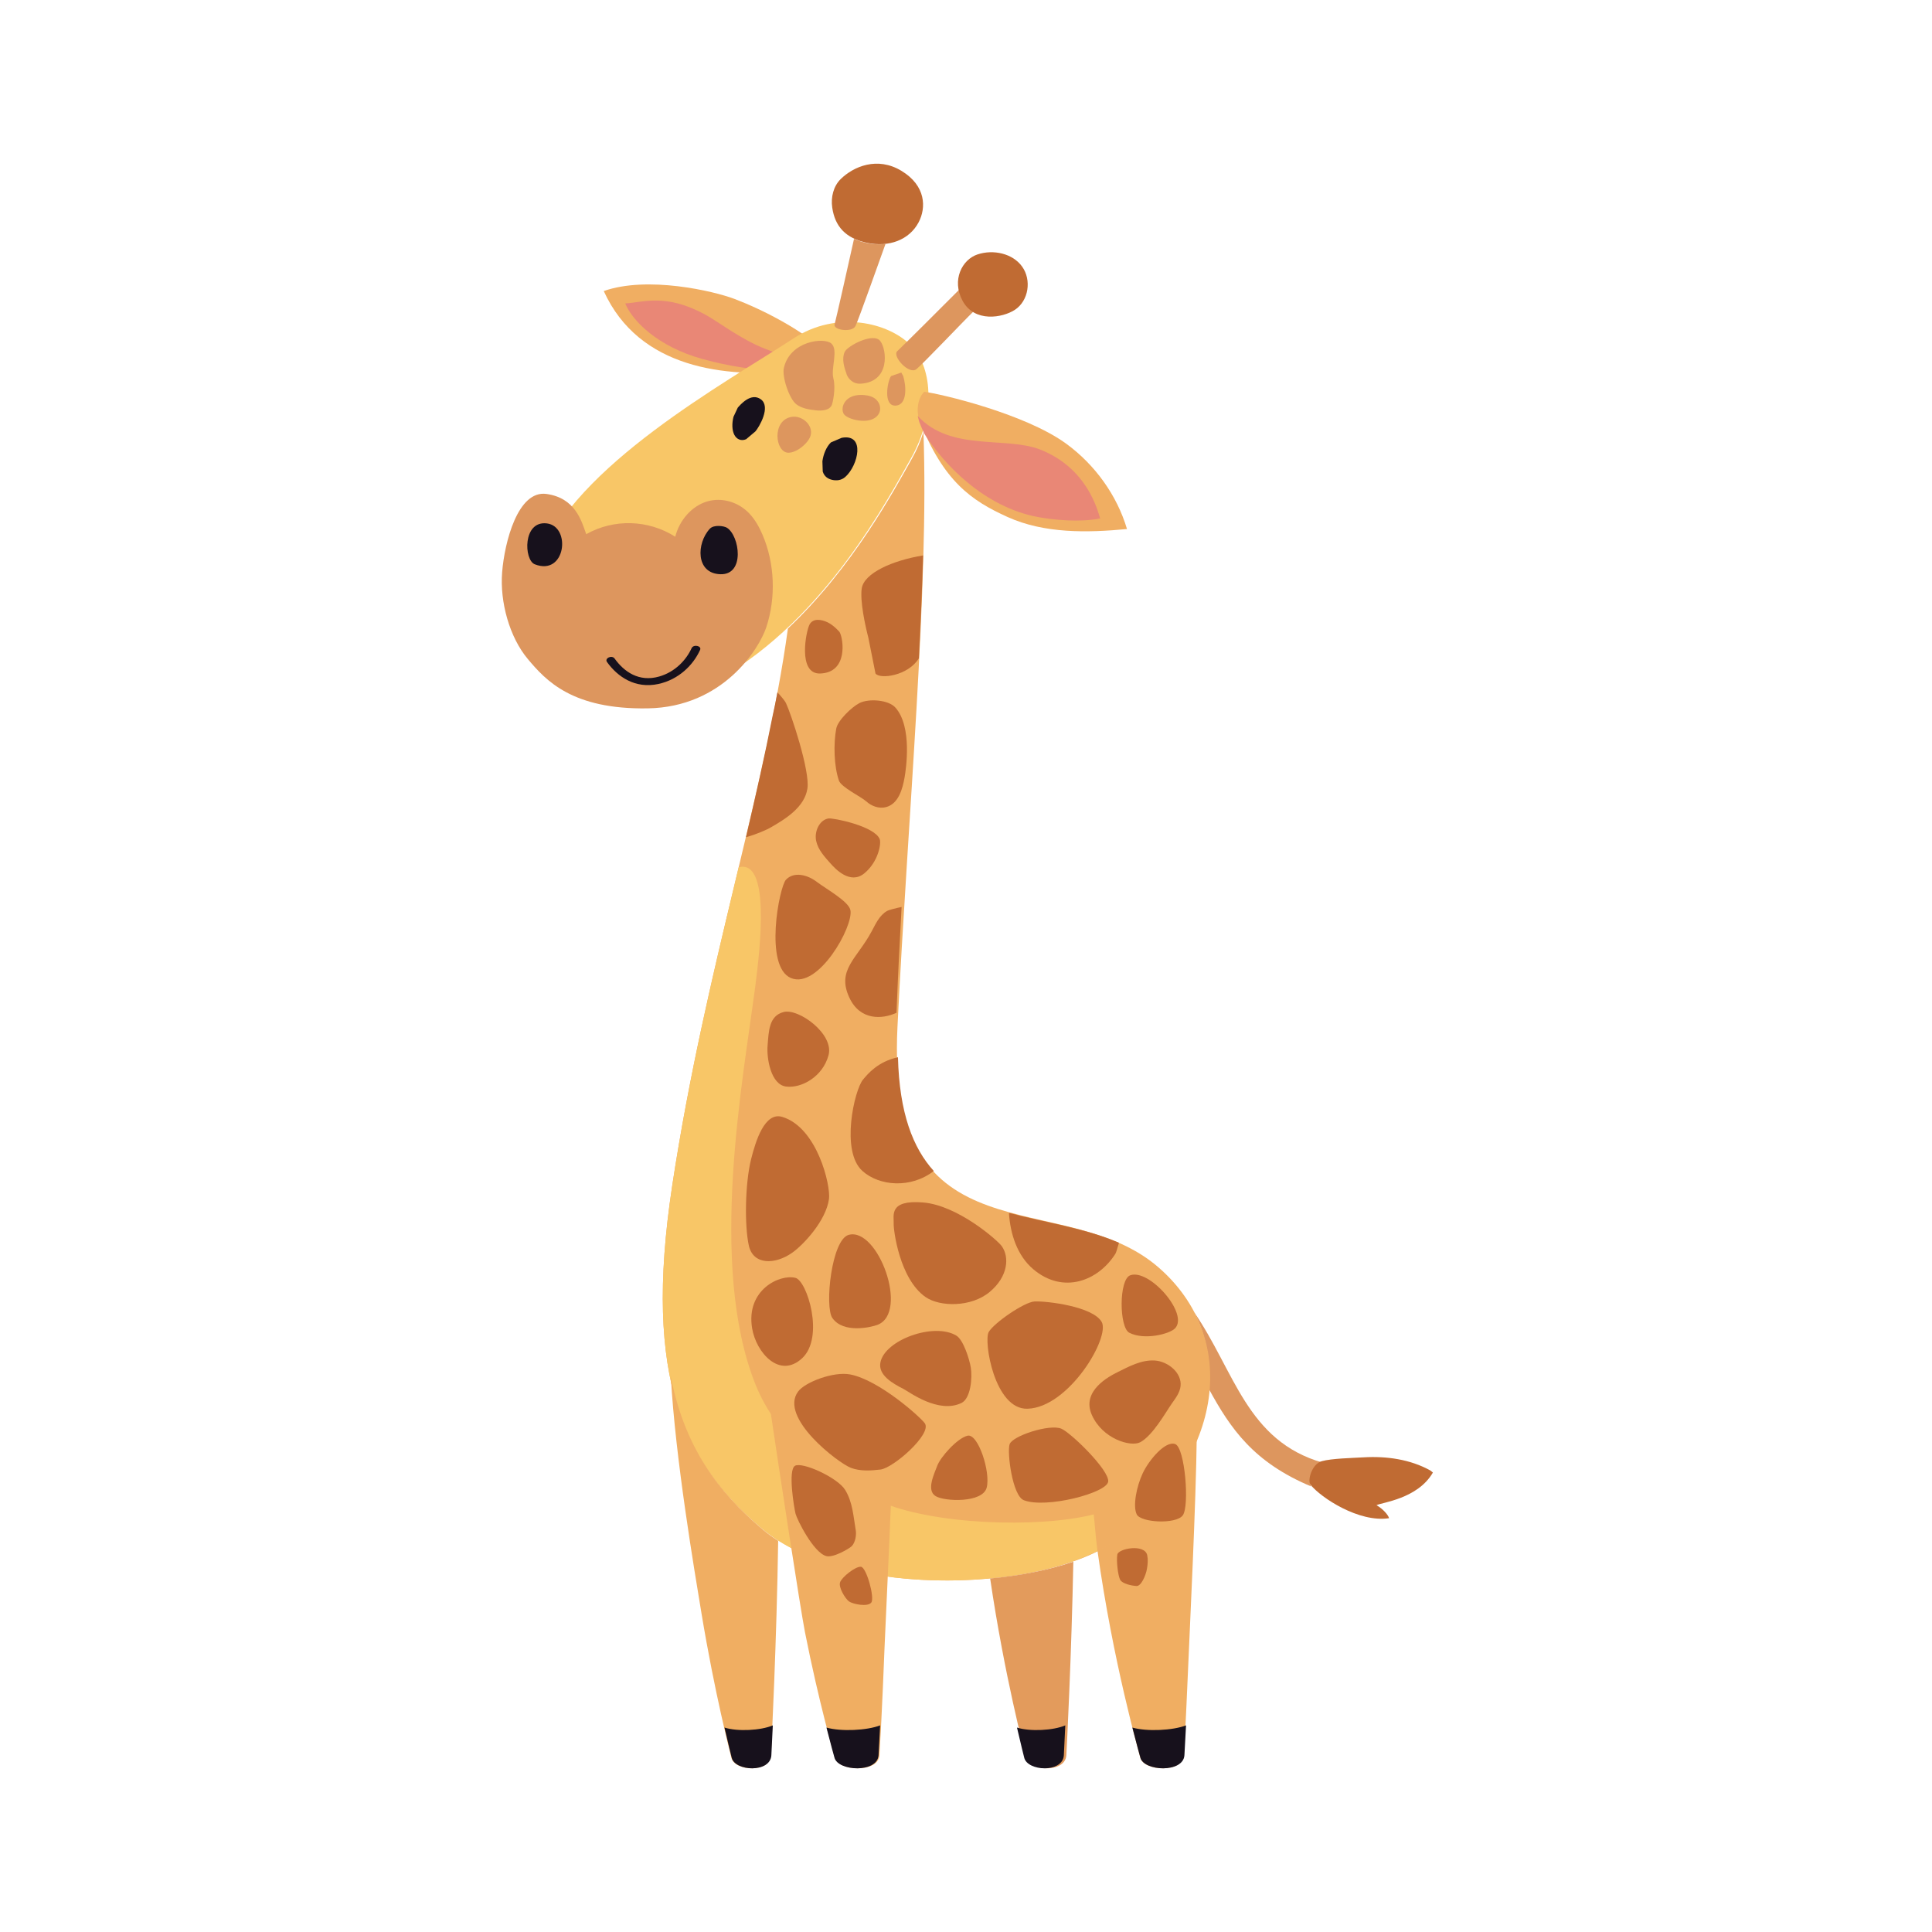
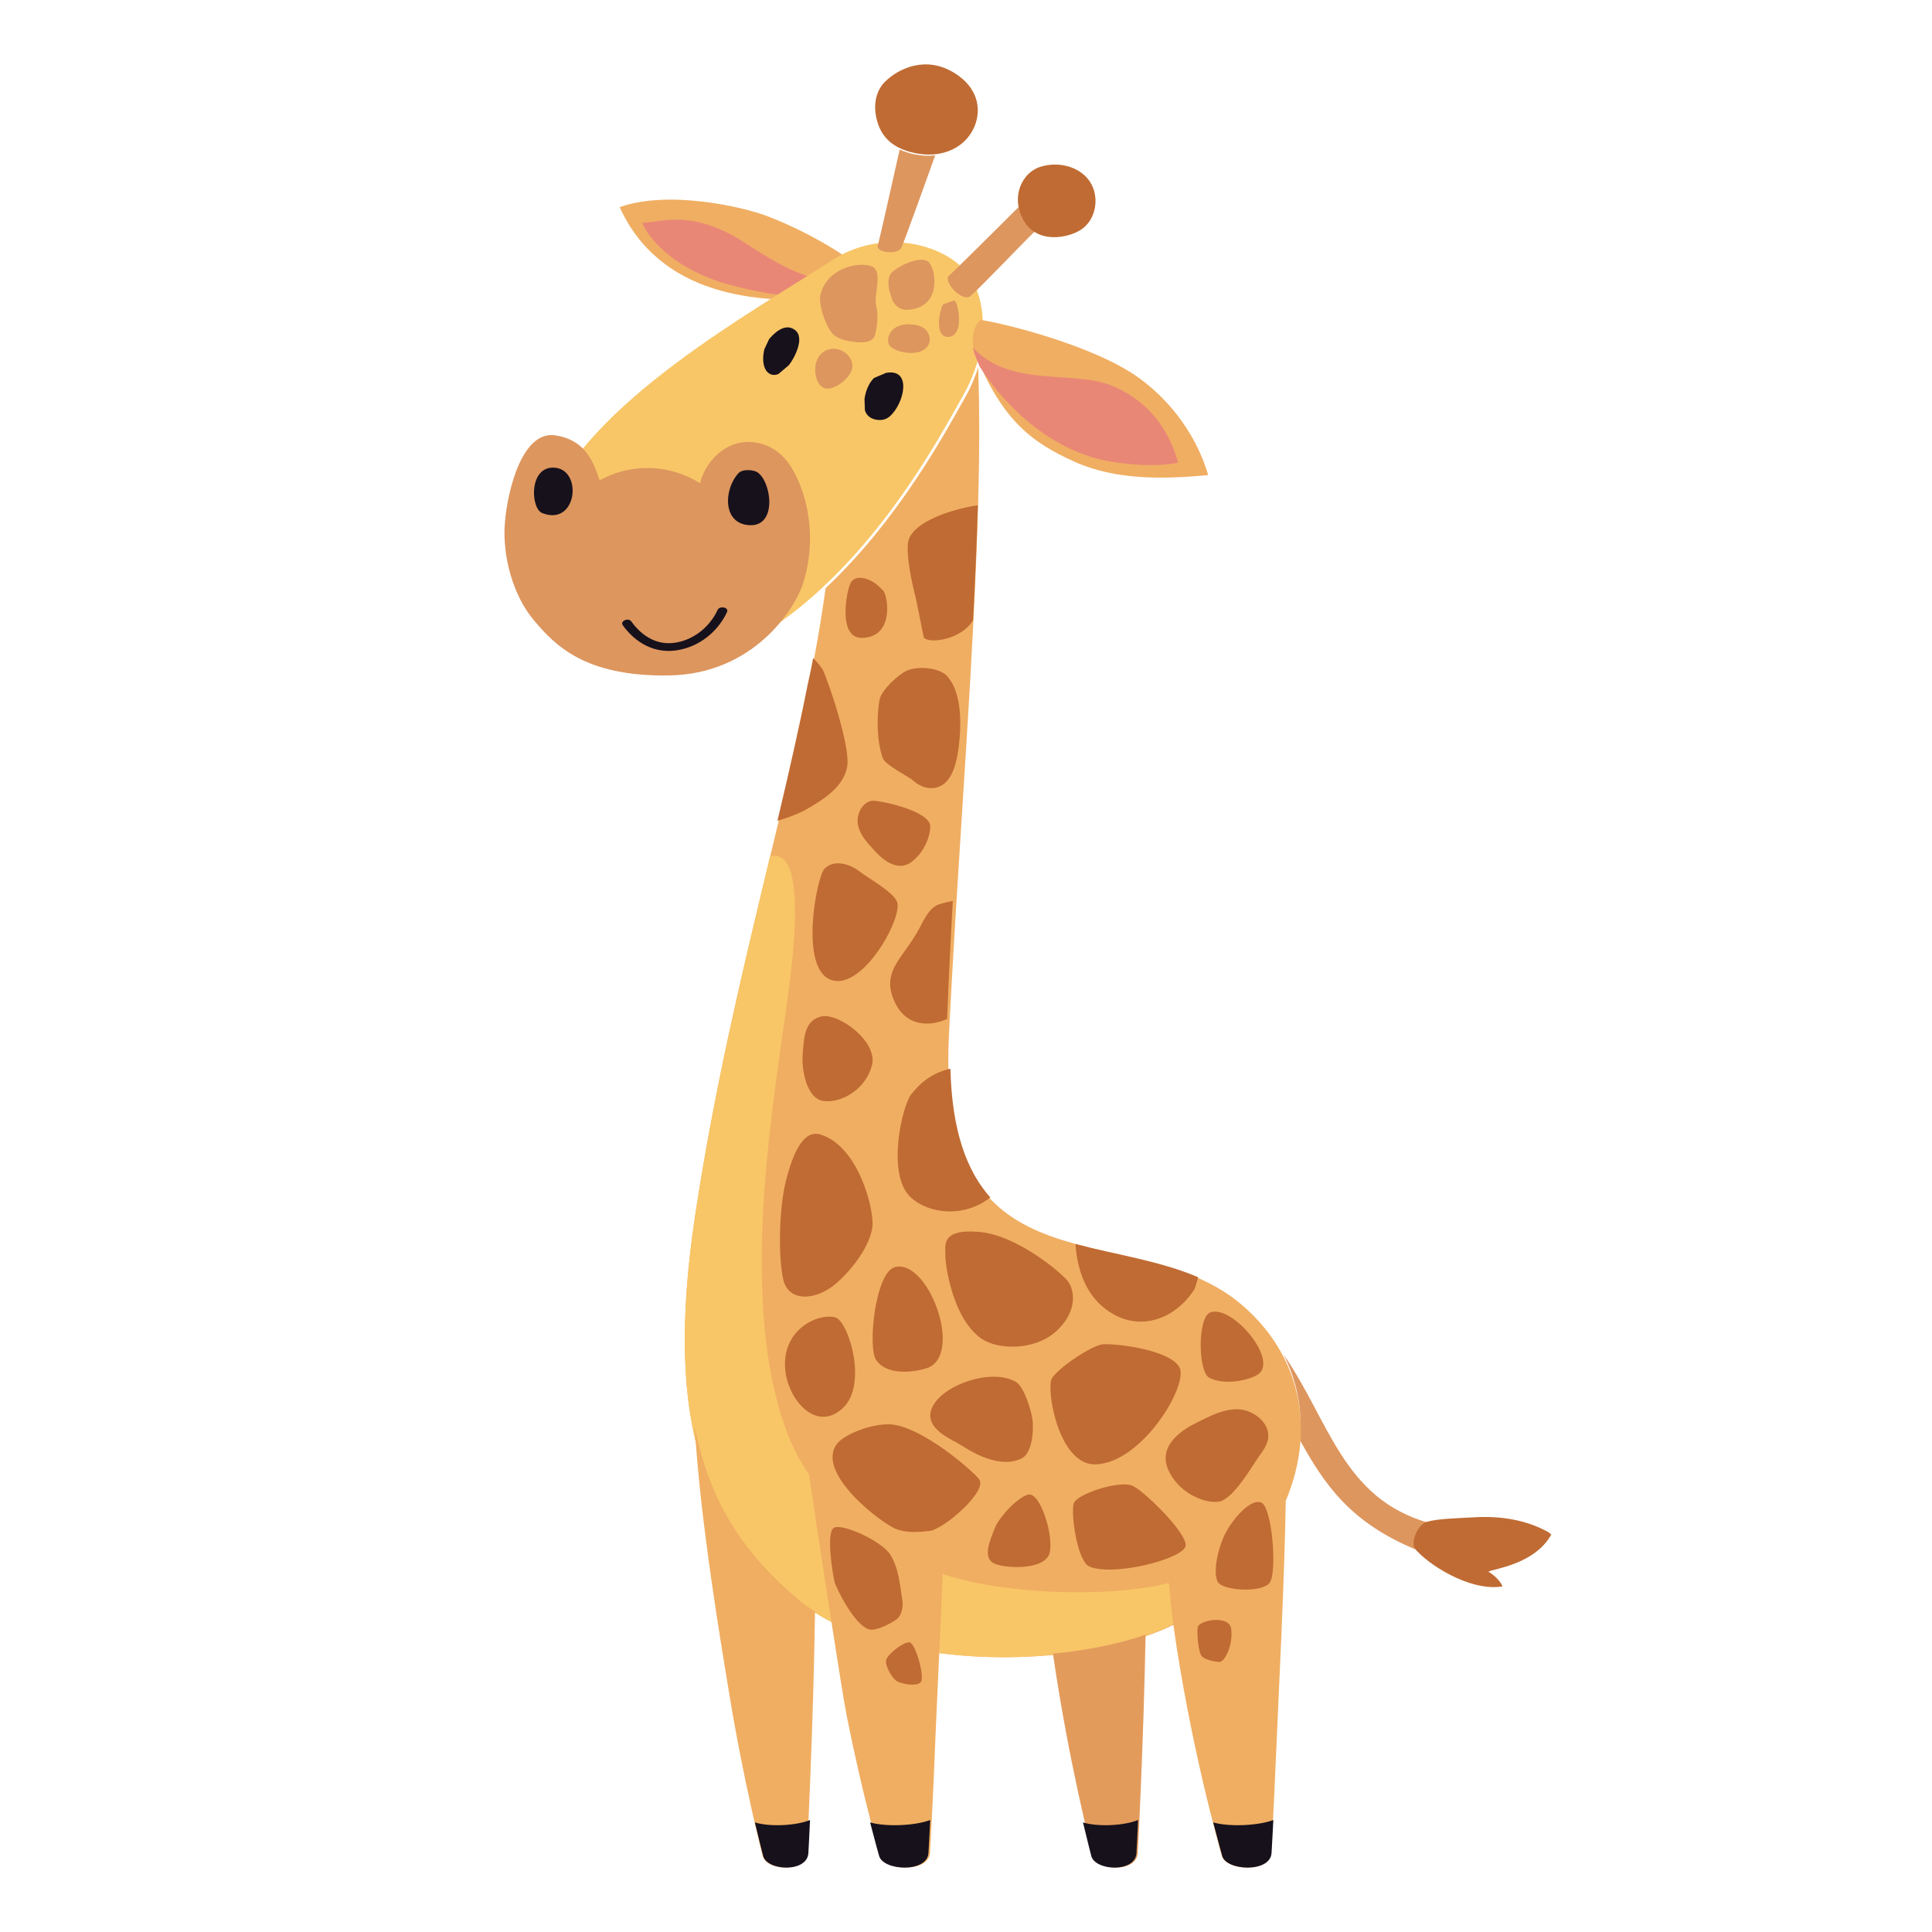
<svg xmlns="http://www.w3.org/2000/svg" width="720px" height="720px" viewBox="0 0 720 720" version="1.1">
  <g id="img_g" stroke="none" stroke-width="1" fill="none" fill-rule="evenodd">
-     <g id="giraffe" transform="translate(187, 61)">
-       <path d="M258,428 C262.552,436.846 264.338,446.628 263.516,456.648 C271.608,471.423 280.127,483.963 301.748,493 L301.654,492.889 C300.389,491.304 302.144,485.184 305.795,484.154 L306,484.106 C277.567,476.005 273.141,449.973 258,428" id="Fill-394" fill="#DD965E" />
-       <path d="M305.58,483.543 C309.272,482.507 316.878,482.363 321.158,482.108 C329.719,481.598 338.566,482.842 346.077,487.02 L347,487.77 C341.351,497.595 327.905,498.919 325.98,499.939 C328.462,501.375 330.308,503.544 330.674,504.788 C319.472,506.526 305.262,497.148 301.411,492.331 C300.138,490.737 301.904,484.58 305.58,483.543" id="Fill-395" fill="#C06B33" />
-       <path d="M106.634,173.232 C130.872,150.4 146.268,121.58 152.855,109.903 C154.681,106.67 156.094,103.327 157.141,100 C159.252,158.006 151.348,242.915 147.459,321.74 C143.078,410.657 209.362,380.411 244.854,411.418 C274.774,437.561 269.536,481.624 229.775,512.361 C204.585,531.85 129.443,535.748 97.253,508.844 C68.254,484.618 52.54,453.247 63.508,380.87 C75.825,299.716 98.269,234.105 106.634,173.232" id="Fill-396" fill="#F0AE62" />
-       <path d="M229.403,512.289 C227.29,513.97 224.786,515.508 222,516.935 C227.744,558.125 237.323,591.563 237.964,594.052 C239.248,599.11 253.772,599.823 254.195,593.148 C254.32,591.388 254.946,580.084 255.604,564.483 C256.402,545.568 258.718,499.415 259,474 C253.866,487.54 244.006,500.842 229.403,512.289" id="Fill-397" fill="#F0AE62" />
-       <path d="M235,582.814 C236.631,589.226 237.771,593.23 237.977,594.028 C239.276,599.116 253.971,599.834 254.398,593.118 C254.462,592.129 254.699,588.094 255,582 C250.012,583.914 240.416,584.361 235,582.814" id="Fill-398" fill="#17111C" />
-       <path d="M220.574,503.382 C199.704,508.637 160.087,507.213 140.469,498.379 C120.851,489.545 102.437,474.807 94.498,454.828 C76.829,410.391 89.903,341.621 94.451,306.682 C96.368,291.991 100.108,259.158 88.286,262.197 C79.602,298.45 70.094,337.473 63.502,380.993 C52.552,453.308 68.24,484.654 97.192,508.859 C126.587,533.444 191.812,532.289 222,517.012 C221.239,511.376 220.859,504.917 220.574,503.382" id="Fill-399" fill="#F8C667" />
-       <path d="M140.832,498.099 C124.616,490.714 109.249,479.215 100,464 C103.13,485.219 111.293,538.743 112.992,547.287 C118.182,573.509 123.64,592.203 124.128,594.045 C125.449,599.111 140.313,599.826 140.753,593.14 C140.895,590.98 141.823,574.351 142.641,553.037 C142.94,545.429 144.528,512.695 145,499.735 C143.553,499.211 142.122,498.687 140.832,498.099" id="Fill-400" fill="#F0AE62" />
-       <path d="M121,582.814 C122.632,589.226 123.766,593.23 123.984,594.028 C125.289,599.116 139.974,599.834 140.409,593.118 C140.472,592.129 140.705,588.094 141,582 C136.012,583.914 126.423,584.361 121,582.814" id="Fill-401" fill="#17111C" />
-       <path d="M147.101,316.431 C147.615,303.383 148.269,290.191 149,277 C146.899,277.446 144.3,278.067 143.538,278.513 C140.705,280.154 139.336,283.309 137.811,286.145 C132.38,296.293 124.676,300.451 129.547,310.823 C133.547,319.362 141.733,318.916 147.101,316.431" id="Fill-402" fill="#C06B33" />
-       <path d="M146.682,202.683 C144.081,199.782 136.762,199.237 133.257,201.032 C130.438,202.475 125.221,207.46 124.645,210.522 C123.586,216.132 123.773,224.499 125.642,229.901 C126.498,232.402 133.88,235.88 135.843,237.66 C137.805,239.455 140.655,240.481 143.24,239.776 C147.835,238.541 149.376,233.059 150.155,228.475 C150.56,226.022 153.13,209.88 146.682,202.683" id="Fill-403" fill="#C06B33" />
-       <path d="M125.879,174.528 C125.879,174.528 123.783,172.046 121.447,170.934 C119.095,169.806 116.087,169.339 114.743,171.643 C113.399,173.948 110.151,190.239 118.615,189.997 C129.191,189.675 127.319,176.945 125.879,174.528" id="Fill-404" fill="#C06B33" />
-       <path d="M234.184,414.275 C229.937,415.852 230.049,433.727 233.863,435.678 C239.414,438.535 248.763,436.178 250.854,434.086 C256.245,428.7 241.248,411.637 234.184,414.275" id="Fill-405" fill="#C06B33" />
-       <path d="M140.834,251.701 C138.857,246.844 123.462,243.737 121.734,244.018 C118.294,244.595 116.426,248.968 117.157,252.372 C117.889,255.761 120.364,258.369 122.621,260.914 C124.225,262.694 129.829,268.831 135.121,264.459 C140.414,260.086 141.472,253.231 140.834,251.701" id="Fill-406" fill="#C06B33" />
-       <path d="M189,391 C189.497,398.858 192.063,406.935 198.108,412.033 C209.284,421.45 222.32,416.336 228.701,406.202 C228.942,405.796 229.439,404.206 230,402.132 C217.044,396.582 202.389,394.602 189,391" id="Fill-407" fill="#C06B33" />
-       <path d="M99.733,247.642 C105.965,244.126 112.88,239.727 113.905,232.837 C114.9,226.247 107.783,204.946 105.887,200.973 C105.545,200.279 104.302,198.703 102.717,197 C102.188,199.948 101.567,202.96 100.883,206.003 C98.008,220.587 94.621,235.549 91,251 C94.761,250.007 98.894,248.115 99.733,247.642" id="Fill-408" fill="#C06B33" />
-       <path d="M161,375.401 C153.203,366.799 148.169,353.721 147.645,333 C140.134,334.647 136.419,339.187 134.624,341.33 C131.432,345.119 126.16,368.03 134.402,375.385 C140.674,381.013 152.409,382.036 161,375.401" id="Fill-409" fill="#C06B33" />
-       <path d="M105.908,266.843 C103.401,269.497 97.646,299.275 107.784,303.493 C117.939,307.727 131.136,284.236 129.922,278.169 C129.26,274.899 120.856,270.286 117.403,267.648 C113.965,265.01 108.888,263.683 105.908,266.843" id="Fill-410" fill="#C06B33" />
-       <path d="M139.27,189.995 C140.994,192.262 151.478,190.825 155.436,184.328 C156.106,171.095 156.665,158.244 157,146 C145.67,147.836 134.962,152.561 134.132,158.356 C133.478,163.049 135.409,172.052 136.605,176.634 L139.27,189.995" id="Fill-411" fill="#C06B33" />
-       <path d="M129.301,399.191 C122.851,400.924 120.281,425.998 123.191,430.171 C127.296,436.062 137.625,433.639 140.034,432.724 C151.882,428.149 140.195,396.253 129.301,399.191" id="Fill-412" fill="#C06B33" />
-       <path d="M105.067,316.14 C99.512,317.569 99.496,323.32 99.054,328.69 C98.675,333.281 100.206,343.21 105.967,343.925 C111.743,344.639 119.603,340.239 121.765,332.28 C123.927,324.321 110.623,314.726 105.067,316.14" id="Fill-413" fill="#C06B33" />
-       <path d="M171.284,461.862 C174.765,460.193 175.424,452.44 174.781,448.587 C174.263,445.483 172.005,438.308 169.418,436.748 C161.092,431.71 142.714,438.339 141.099,446.762 C140.205,451.411 145.568,454.531 149.629,456.574 C151.809,457.681 162.66,465.98 171.284,461.862" id="Fill-414" fill="#C06B33" />
-       <path d="M223.549,431.614 C220.251,425.911 203.352,423.834 198.602,424.01 C194.815,424.154 183.407,432.014 181.466,435.401 C179.51,438.771 183.596,464.364 195.92,463.996 C211.336,463.533 226.863,437.334 223.549,431.614" id="Fill-415" fill="#C06B33" />
-       <path d="M237.884,476.5 C242.571,474.052 247.434,465.3 249.706,462.052 C251.105,460.052 252.694,458.036 252.964,455.54 C253.488,450.549 248.197,446.293 243.271,446.021 C238.344,445.749 233.831,448.197 229.493,450.357 C226.442,451.877 215.891,457.3 219.895,466.292 C223.884,475.284 234.388,478.308 237.884,476.5" id="Fill-416" fill="#C06B33" />
-       <path d="M157.68,469.469 C156.265,467.335 140.701,453.301 129.827,451.213 C123.659,450.02 113.007,454.07 110.416,457.602 C103.23,467.366 125.503,484.304 130.129,486.031 C133.595,487.333 137.426,487.082 141.115,486.658 C145.9,486.109 160.319,473.457 157.68,469.469" id="Fill-417" fill="#C06B33" />
-       <path d="M208.518,471.425 C204.102,469.583 190.243,474.139 189.248,477.234 C188.252,480.33 190.308,496.425 194.531,498.076 C202.753,501.298 225.556,495.393 225.99,491.123 C226.439,486.853 212.035,472.885 208.518,471.425" id="Fill-418" fill="#C06B33" />
-       <path d="M250.983,477.172 C247.343,475.786 241.198,483.065 238.865,488.027 C236.532,492.974 235.101,500.347 236.641,503.388 C238.165,506.429 251.247,507.153 253.783,503.735 C256.334,500.3 254.623,478.543 250.983,477.172" id="Fill-419" fill="#C06B33" />
-       <path d="M240.542,518.601 C239.63,514.217 229.774,516.073 229.39,518.345 C228.99,520.633 229.63,526.249 230.462,527.753 C231.294,529.257 234.83,529.961 236.542,530.057 C238.254,530.153 240.03,526.185 240.462,523.513 C240.718,521.881 240.878,520.217 240.542,518.601" id="Fill-420" fill="#C06B33" />
-       <path d="M131.907,509.256 C131.039,504.21 130.802,498.896 127.975,494.26 C125.164,489.64 111.914,483.648 109.246,485.272 C106.577,486.912 108.946,500.993 109.482,503.138 C110.035,505.267 116.115,517.63 120.948,518.907 C123.616,519.616 129.586,516.068 130.423,515.201 C131.797,513.782 132.207,511.007 131.907,509.256" id="Fill-421" fill="#C06B33" />
-       <path d="M133.839,522.885 C131.791,522.709 126.687,526.773 126.063,528.709 C125.455,530.629 127.999,534.773 129.391,535.797 C130.783,536.805 136.383,537.973 137.711,536.213 C139.039,534.469 135.903,523.061 133.839,522.885" id="Fill-422" fill="#C06B33" />
-       <path d="M173.531,474.051 C169.562,475.092 163.482,482.074 162.31,485.18 C161.138,488.303 158.121,494.403 161.685,496.565 C165.014,498.599 179.158,499.191 180.705,493.411 C182.237,487.63 177.501,473.026 173.531,474.051" id="Fill-423" fill="#C06B33" />
-       <path d="M92.911,371.005 C90.622,380.18 90.448,395.992 92.075,403.231 C93.717,410.469 101.833,410.374 108.26,405.834 C112.428,402.881 120.797,393.976 121.934,385.864 C122.645,380.927 117.639,359.242 104.549,355.241 C97.949,353.225 94.585,364.322 92.911,371.005" id="Fill-424" fill="#C06B33" />
-       <path d="M93.29,434.007 C94.782,443.054 103.514,452.995 111.936,445.171 C120.358,437.346 113.754,416.304 109.45,415.223 C103.592,413.733 90.928,419.691 93.29,434.007" id="Fill-425" fill="#C06B33" />
-       <path d="M157.942,422.382 C163.285,426.064 174.938,426.24 181.834,420.461 C188.747,414.697 189.223,407.46 186.321,403.393 C184.768,401.232 169.959,388.183 157.006,387.126 C144.069,386.053 146.193,392.09 146.051,395.035 C145.94,397.245 148.175,415.609 157.942,422.382" id="Fill-426" fill="#C06B33" />
-       <path d="M108.897,77.359 C83.409,79.773 51.196,76.512 38,47.46 C54.352,41.721 78.841,47.428 86.708,50.392 C97.398,54.452 111.768,61.9 120,69.629 C119.889,71.903 118.16,76.575 108.897,77.359" id="Fill-427" fill="#F0AE62" />
-       <path d="M75.937,56.297 C80.492,58.781 89.143,65.489 98.175,69.004 C105.429,71.826 112.952,74.277 118,74.454 L116.254,75.679 C110.095,77.163 95.81,78.614 74.698,72.761 C57.968,68.117 48.619,58.49 46,52.073 C52.635,51.75 60.968,48.138 75.937,56.297" id="Fill-428" fill="#E98776" />
-       <path d="M13.895,147.99 C27.075,112.45 83.311,81.758 108.688,65.137 C124.799,54.569 144.188,59.084 152.616,67.878 C161.043,76.672 161.218,94.323 152.6,109.614 C143.982,124.904 120.363,169.666 81.442,191.753 C29.689,221.13 1.523,181.327 13.895,147.99" id="Fill-429" fill="#F8C667" />
-       <path d="M147.374,69.875 C149.204,68.187 165.259,52.208 170.413,47 L171.617,50.215 C172.757,52.401 174.282,53.896 176,54.861 C171.601,59.137 156.927,74.65 154.518,76.579 C151.757,78.781 145.399,71.724 147.374,69.875" id="Fill-430" fill="#DD965E" />
-       <path d="M177.283,33.819 C183.173,31.86 190.403,33.427 193.937,38.379 C197.487,43.346 196.374,51.056 191.226,54.456 C186.723,57.402 176.169,59.392 171.683,51.024 C167.6,43.378 171.522,35.731 177.283,33.819" id="Fill-431" fill="#C06B33" />
-       <path d="M136.168,29.585 C138.526,30.071 140.819,30.15 143,29.915 C141.352,34.418 132.937,58.241 131.806,60.516 C130.579,62.996 123.423,62.085 124.037,59.857 C124.586,57.895 129.513,35.988 131.273,28 C132.711,28.659 134.31,29.208 136.168,29.585" id="Fill-432" fill="#DD965E" />
-       <path d="M126.324,5.713 C131.053,1.086 139.935,-2.807 148.994,2.698 C158.068,8.218 158.228,16.404 155.336,21.86 C151.869,28.418 144.281,31.226 136.149,29.503 C128.033,27.78 124.151,23.328 123.144,16.308 C122.601,12.51 123.576,8.41 126.324,5.713" id="Fill-433" fill="#C06B33" />
-       <path d="M0.132,152.238 C1.021,141.086 5.973,121.59 16.656,123.081 C27.339,124.588 29.673,132.964 31.467,138.072 C41.784,132.266 54.61,132.631 64.643,139.024 C66.23,132.773 70.849,127.634 76.373,125.92 C81.913,124.223 88.199,126 92.358,130.473 C94.406,132.662 95.93,135.407 97.168,138.278 C101.739,148.938 102.247,161.74 98.549,172.829 C95.914,180.729 82.469,202.542 54.388,202.986 C26.308,203.446 16.45,192.659 9.688,184.584 C2.894,176.478 -0.757,163.39 0.132,152.238" id="Fill-434" fill="#DD965E" />
-       <path d="M77.538,136.041 C79.026,134.455 82.77,134.973 83.922,135.685 C88.626,138.665 90.754,153.287 81.474,152.996 C72.178,152.72 72.53,141.401 77.538,136.041" id="Fill-435" fill="#17111C" />
-       <path d="M16.83,134.062 C25.918,135.215 23.838,153.802 12.302,149.298 C8.206,147.699 7.742,132.925 16.83,134.062" id="Fill-436" fill="#17111C" />
-       <path d="M73.894,181.228 C71.349,186.828 65.986,192.236 58.35,193.9 C49.737,195.756 43.19,191.26 39.22,185.724 C38.195,184.284 41.029,182.988 42.053,184.428 C45.559,189.324 51.114,193.292 58.67,191.116 C64.545,189.436 68.723,185.004 70.741,180.556 C71.445,179.004 74.615,179.676 73.894,181.228" id="Fill-437" fill="#17111C" />
-       <path d="M126.684,102.155 C135.596,100.504 132.844,112.466 128.012,116.741 C126.476,118.099 124.652,118.161 123.148,117.837 C121.612,117.497 120.172,116.602 119.612,114.719 L119.484,110.907 C119.836,108.329 120.94,105.52 122.668,103.869 L126.684,102.155" id="Fill-438" fill="#17111C" />
-       <path d="M87.946,90.918 C88.826,89.933 92.874,85.057 96.602,87.856 C100.33,90.672 95.93,98.117 94.538,99.748 L91.082,102.671 C89.29,103.471 87.562,102.763 86.682,101.086 C85.786,99.394 85.722,96.84 86.346,94.333 L87.946,90.918" id="Fill-439" fill="#17111C" />
-       <path d="M128.546,78.581 C127.586,75.836 126.61,72.791 127.794,70.14 C128.802,67.884 138.562,62.74 141.074,66.117 C143.586,69.493 144.706,81.327 133.778,81.989 C130.594,82.179 128.978,79.765 128.546,78.581" id="Fill-440" fill="#DD965E" />
-       <path d="M123.572,79.994 C124.567,83.858 123.288,89.176 123.051,89.798 C122.182,92.034 119.151,92.178 116.782,91.89 C114.335,91.587 111.761,91.188 109.771,89.671 C107.15,87.659 104.324,79.403 105.145,76.018 C107.513,66.038 120.098,64.617 122.814,67.012 C125.53,69.407 122.593,76.13 123.572,79.994" id="Fill-441" fill="#DD965E" />
-       <path d="M129.089,87.553 C130.753,86.321 132.961,86.049 135.025,86.225 C136.801,86.369 138.657,86.881 139.825,88.225 C141.681,90.369 141.553,93.777 138.033,95.265 C134.529,96.737 128.209,95.057 127.297,93.009 C126.465,91.121 127.409,88.769 129.089,87.553" id="Fill-442" fill="#DD965E" />
-       <path d="M145.064,79.151 L148.888,77.839 L149.592,79.135 C150.712,82.639 151.288,90.031 146.68,90.159 C142.072,90.303 143.672,81.167 145.064,79.151" id="Fill-443" fill="#DD965E" />
-       <path d="M106.767,107.716 C101.855,107.62 100.527,95.604 108.015,94.356 C111.919,93.716 116.127,97.428 115.103,101.268 C114.399,103.94 110.063,107.764 106.767,107.716" id="Fill-444" fill="#DD965E" />
-       <path d="M157.436,85 C163.598,85.77 195.028,93.159 210.362,104.368 C221.071,112.197 229.23,123.5 233,136.155 C218.093,137.585 202.172,137.837 188.533,131.69 C174.893,125.528 164.675,118.343 155.725,95.879 C154.441,92.703 154.774,87.625 157.436,85" id="Fill-445" fill="#F0AE62" />
-       <path d="M155,94 C167.264,107.39 187.863,101.502 200.683,106.551 C218.292,113.515 222.046,129.28 223,132.192 C215.476,133.759 205.551,132.746 199.808,131.686 C179.671,127.966 164.544,111.822 157.354,100.473 C156.75,99.128 156.161,97.704 155.573,96.216 L155,94" id="Fill-446" fill="#E98776" />
-       <path d="M182,527.256 C187.348,563.586 194.826,591.776 195.37,594.056 C196.555,599.108 210.006,599.821 210.39,593.154 C210.582,589.986 212.327,555.572 213,521 C204.033,524.057 193.353,526.195 182,527.256" id="Fill-447" fill="#E39B5C" />
-       <path d="M192,582.814 C193.48,589.226 194.504,593.23 194.693,594.028 C195.858,599.116 209.087,599.834 209.465,593.118 C209.528,592.129 209.732,588.094 210,582 C205.512,583.914 196.882,584.361 192,582.814" id="Fill-448" fill="#17111C" />
-       <path d="M97.313,509.053 C80.392,494.814 68.059,478.093 63,452 C64.665,482.439 71.845,524.605 74.39,540.046 C79.339,570.026 85.09,592.057 85.561,594.064 C86.723,599.106 99.921,599.817 100.298,593.164 C100.502,589.75 102.466,550.192 103,513.21 C100.989,511.914 99.072,510.539 97.313,509.053" id="Fill-449" fill="#F0AE62" />
-       <path d="M83,582.814 C84.466,589.226 85.49,593.23 85.68,594.028 C86.846,599.116 100.086,599.834 100.464,593.118 C100.527,592.129 100.732,588.094 101,582 C96.508,583.914 87.87,584.361 83,582.814" id="Fill-450" fill="#17111C" />
+     <g id="giraffe" transform="translate(188, 24)">
+       <path d="M290.267,480.667 C295.4,490.575 297.414,501.53 296.487,512.752 C305.614,529.301 315.221,543.346 339.605,553.467 L339.498,553.342 C338.072,551.567 340.051,544.713 344.168,543.559 L344.4,543.505 C312.334,534.432 307.343,505.277 290.267,480.667" id="Fill-394" fill="#DD965E" />
+       <path d="M343.911,543.087 C348.031,541.909 356.519,541.746 361.295,541.456 C370.849,540.876 380.722,542.29 389.103,547.038 L390.133,547.889 C383.829,559.053 368.825,560.557 366.676,561.717 C369.446,563.348 371.506,565.812 371.914,567.226 C359.413,569.201 343.556,558.545 339.259,553.072 C337.838,551.26 339.809,544.265 343.911,543.087" id="Fill-395" fill="#C06B33" />
+       <path d="M119.686,195.177 C146.965,169.536 164.294,137.169 171.708,124.055 C173.762,120.425 175.352,116.67 176.531,112.933 C178.907,178.077 170.011,273.434 165.634,361.959 C160.703,461.818 235.306,427.85 275.251,462.672 C308.926,492.032 303.031,541.517 258.28,576.037 C229.929,597.924 145.358,602.301 109.128,572.087 C76.49,544.88 58.804,509.648 71.148,428.366 C85.011,337.225 110.272,263.541 119.686,195.177" id="Fill-396" fill="#F0AE62" />
+       <path d="M257.604,575.875 C255.205,577.76 252.362,579.484 249.2,581.085 C255.72,627.28 266.593,664.781 267.322,667.572 C268.779,673.244 285.266,674.045 285.746,666.559 C285.888,664.585 286.598,651.907 287.345,634.41 C288.251,613.197 290.88,561.437 291.2,532.933 C285.373,548.118 274.18,563.037 257.604,575.875" id="Fill-397" fill="#F0AE62" />
+       <path d="M264.133,655.168 C265.96,662.276 267.237,666.713 267.468,667.597 C268.922,673.237 285.381,674.033 285.859,666.59 C285.93,665.493 286.196,661.02 286.533,654.267 C280.947,656.388 270.199,656.883 264.133,655.168" id="Fill-398" fill="#17111C" />
+       <path d="M247.598,565.958 C224.151,571.86 179.644,570.26 157.604,560.341 C135.563,550.423 114.876,533.874 105.957,511.442 C86.107,461.547 100.794,384.333 105.904,345.103 C108.058,328.608 112.259,291.742 98.978,295.155 C89.222,335.86 78.54,379.676 71.134,428.539 C58.833,509.736 76.457,544.93 108.984,572.108 C142.008,599.713 215.285,598.415 249.2,581.263 C248.345,574.935 247.918,567.682 247.598,565.958" id="Fill-399" fill="#F8C667" />
+       <path d="M158.665,559.972 C140.503,551.69 123.292,538.796 112.933,521.733 C116.439,545.528 125.582,605.549 127.484,615.131 C133.298,644.536 139.411,665.499 139.957,667.565 C141.436,673.246 158.084,674.048 158.577,666.55 C158.736,664.127 159.775,645.48 160.691,621.578 C161.026,613.047 162.805,576.34 163.333,561.807 C161.713,561.219 160.11,560.631 158.665,559.972" id="Fill-400" fill="#F0AE62" />
+       <path d="M136.267,655.168 C138.094,662.276 139.365,666.713 139.608,667.597 C141.07,673.237 157.518,674.033 158.005,666.59 C158.075,665.493 158.336,661.02 158.667,654.267 C153.08,656.388 142.341,656.883 136.267,655.168" id="Fill-401" fill="#17111C" />
+       <path d="M164.957,355.716 C165.528,341.162 166.254,326.448 167.067,311.733 C164.732,312.231 161.845,312.924 160.997,313.422 C157.85,315.252 156.329,318.771 154.634,321.934 C148.6,333.254 140.041,337.892 145.453,349.461 C149.896,358.986 158.992,358.488 164.957,355.716" id="Fill-402" fill="#C06B33" />
+       <path d="M164.941,227.938 C161.974,224.689 153.624,224.078 149.627,226.089 C146.411,227.705 140.46,233.288 139.802,236.717 C138.594,243.001 138.807,252.373 140.939,258.423 C141.916,261.224 150.338,265.119 152.576,267.112 C154.815,269.123 158.066,270.272 161.015,269.482 C166.256,268.1 168.015,261.96 168.903,256.825 C169.365,254.078 172.296,235.999 164.941,227.938" id="Fill-403" fill="#C06B33" />
+       <path d="M141.383,196.404 C141.383,196.404 139.06,193.625 136.471,192.38 C133.864,191.116 130.53,190.593 129.04,193.174 C127.551,195.755 123.951,214.001 133.332,213.73 C145.054,213.369 142.979,199.112 141.383,196.404" id="Fill-404" fill="#C06B33" />
+       <path d="M263.005,465.113 C258.285,466.904 258.41,487.214 262.647,489.431 C268.816,492.678 279.203,489.999 281.527,487.622 C287.517,481.503 270.854,462.115 263.005,465.113" id="Fill-405" fill="#C06B33" />
+       <path d="M158.479,282.894 C156.25,277.537 138.888,274.109 136.939,274.419 C133.059,275.057 130.952,279.88 131.778,283.635 C132.603,287.372 135.394,290.249 137.94,293.057 C139.748,295.02 146.068,301.789 152.037,296.967 C158.005,292.144 159.199,284.582 158.479,282.894" id="Fill-406" fill="#C06B33" />
+       <path d="M212.8,439.6 C213.354,448.345 216.216,457.332 222.959,463.006 C235.425,473.486 249.966,467.795 257.085,456.517 C257.353,456.066 257.907,454.296 258.533,451.988 C244.082,445.812 227.734,443.608 212.8,439.6" id="Fill-407" fill="#C06B33" />
+       <path d="M111.656,278.094 C118.737,274.144 126.594,269.202 127.759,261.461 C128.889,254.057 120.802,230.127 118.648,225.664 C118.26,224.884 116.847,223.113 115.046,221.2 C114.446,224.512 113.74,227.895 112.963,231.314 C109.696,247.698 105.847,264.508 101.733,281.867 C106.006,280.751 110.703,278.625 111.656,278.094" id="Fill-408" fill="#C06B33" />
+       <path d="M181.067,422.261 C172.381,412.525 166.774,397.721 166.19,374.267 C157.823,376.131 153.683,381.27 151.685,383.695 C148.129,387.985 142.256,413.918 151.437,422.243 C158.424,428.613 171.497,429.772 181.067,422.261" id="Fill-409" fill="#C06B33" />
+       <path d="M119.229,299.806 C116.388,302.791 109.865,336.285 121.356,341.03 C132.864,345.792 147.821,319.369 146.445,312.546 C145.694,308.868 136.17,303.679 132.256,300.712 C128.361,297.745 122.607,296.252 119.229,299.806" id="Fill-410" fill="#C06B33" />
+       <path d="M156.255,213.541 C158.213,216.08 170.126,214.471 174.623,207.194 C175.385,192.373 176.019,177.98 176.4,164.267 C163.526,166.323 151.359,171.615 150.417,178.105 C149.673,183.362 151.867,193.445 153.227,198.577 L156.255,213.541" id="Fill-411" fill="#C06B33" />
+       <path d="M145.495,448.214 C138.167,450.155 135.247,478.238 138.553,482.912 C143.218,489.51 154.954,486.795 157.691,485.77 C171.153,480.647 157.874,444.924 145.495,448.214" id="Fill-412" fill="#C06B33" />
+       <path d="M117.96,354.825 C111.648,356.445 111.63,362.963 111.128,369.048 C110.698,374.252 112.437,385.504 118.983,386.314 C125.546,387.125 134.476,382.137 136.933,373.117 C139.389,364.097 124.273,353.223 117.96,354.825" id="Fill-413" fill="#C06B33" />
+       <path d="M192.751,519.51 C196.669,517.619 197.41,508.832 196.687,504.466 C196.104,500.948 193.563,492.816 190.651,491.048 C181.28,485.337 160.596,492.851 158.778,502.397 C157.772,507.666 163.808,511.201 168.379,513.517 C170.832,514.772 183.044,524.177 192.751,519.51" id="Fill-414" fill="#C06B33" />
+       <path d="M251.491,485.461 C247.769,479.074 228.695,476.748 223.334,476.945 C219.06,477.106 206.183,485.909 203.993,489.702 C201.784,493.477 206.397,522.14 220.306,521.729 C237.706,521.21 255.231,491.867 251.491,485.461" id="Fill-415" fill="#C06B33" />
+       <path d="M267.653,535.176 C272.929,532.449 278.402,522.7 280.96,519.082 C282.534,516.854 284.322,514.608 284.626,511.828 C285.216,506.267 279.261,501.526 273.716,501.223 C268.172,500.92 263.093,503.647 258.21,506.053 C254.776,507.746 242.9,513.788 247.407,523.805 C251.897,533.822 263.719,537.19 267.653,535.176" id="Fill-416" fill="#C06B33" />
+       <path d="M176.974,527.39 C175.384,525.01 157.893,509.365 145.672,507.037 C138.74,505.707 126.77,510.222 123.858,514.16 C115.782,525.045 140.813,543.928 146.012,545.853 C149.907,547.305 154.212,547.025 158.357,546.553 C163.735,545.94 179.94,531.835 176.974,527.39" id="Fill-417" fill="#C06B33" />
+       <path d="M234.022,529.681 C229.009,527.595 213.278,532.758 212.148,536.266 C211.018,539.774 213.351,558.015 218.145,559.886 C227.478,563.538 253.363,556.846 253.855,552.006 C254.365,547.167 238.014,531.336 234.022,529.681" id="Fill-418" fill="#C06B33" />
+       <path d="M281.995,535.928 C277.882,534.366 270.94,542.565 268.304,548.155 C265.667,553.727 264.051,562.033 265.791,565.458 C267.513,568.883 282.294,569.699 285.158,565.848 C288.041,561.979 286.107,537.472 281.995,535.928" id="Fill-419" fill="#C06B33" />
+       <path d="M270.742,582.657 C269.731,577.798 258.808,579.855 258.382,582.374 C257.939,584.909 258.648,591.134 259.57,592.801 C260.492,594.468 264.411,595.248 266.309,595.354 C268.206,595.461 270.175,591.063 270.653,588.101 C270.937,586.293 271.115,584.448 270.742,582.657" id="Fill-420" fill="#C06B33" />
+       <path d="M148.295,572.367 C147.316,566.688 147.049,560.707 143.861,555.489 C140.691,550.289 125.748,543.545 122.738,545.373 C119.728,547.218 122.4,563.067 123.005,565.481 C123.629,567.877 130.485,581.791 135.935,583.228 C138.945,584.027 145.677,580.034 146.621,579.058 C148.171,577.46 148.634,574.337 148.295,572.367" id="Fill-421" fill="#C06B33" />
+       <path d="M150.905,588.048 C148.635,587.852 142.978,592.357 142.287,594.502 C141.613,596.63 144.433,601.223 145.975,602.358 C147.518,603.476 153.725,604.77 155.197,602.819 C156.669,600.886 153.193,588.243 150.905,588.048" id="Fill-422" fill="#C06B33" />
+       <path d="M195.168,532.991 C190.757,534.165 184.002,542.039 182.7,545.542 C181.397,549.064 178.046,555.944 182.005,558.382 C185.704,560.675 201.42,561.344 203.139,554.824 C204.841,548.305 199.579,531.835 195.168,532.991" id="Fill-423" fill="#C06B33" />
+       <path d="M104.796,416.514 C102.245,426.822 102.052,444.586 103.864,452.718 C105.693,460.851 114.734,460.744 121.894,455.643 C126.538,452.326 135.86,442.321 137.127,433.207 C137.918,427.661 132.342,403.299 117.76,398.804 C110.407,396.539 106.661,409.006 104.796,416.514" id="Fill-424" fill="#C06B33" />
+       <path d="M104.863,488.169 C106.558,498.404 116.48,509.651 126.049,500.799 C135.618,491.948 128.115,468.142 123.224,466.918 C116.568,465.233 102.179,471.974 104.863,488.169" id="Fill-425" fill="#C06B33" />
+       <path d="M177.8,474.909 C183.856,479.069 197.063,479.268 204.879,472.738 C212.713,466.226 213.252,458.049 209.964,453.455 C208.203,451.013 191.421,436.27 176.74,435.076 C162.078,433.864 164.486,440.684 164.324,444.012 C164.198,446.508 166.732,467.257 177.8,474.909" id="Fill-426" fill="#C06B33" />
+       <path d="M122.823,87.008 C94.102,89.739 57.803,86.05 42.933,53.183 C61.36,46.691 88.955,53.147 97.819,56.5 C109.865,61.094 126.058,69.519 135.333,78.263 C135.208,80.835 133.26,86.121 122.823,87.008" id="Fill-427" fill="#F0AE62" />
+       <path d="M85.095,63.762 C90.233,66.525 99.989,73.99 110.175,77.902 C118.356,81.042 126.841,83.769 132.533,83.967 L130.564,85.331 C123.619,86.981 107.507,88.596 83.699,82.083 C64.831,76.915 54.287,66.202 51.333,59.06 C58.816,58.701 68.214,54.682 85.095,63.762" id="Fill-428" fill="#E98776" />
+       <path d="M15.383,166.168 C30.178,126.27 93.304,91.815 121.791,73.156 C139.875,61.292 161.64,66.361 171.1,76.233 C180.56,86.106 180.756,105.921 171.083,123.086 C161.409,140.251 134.896,190.501 91.206,215.297 C33.112,248.275 1.496,203.593 15.383,166.168" id="Fill-429" fill="#F8C667" />
+       <path d="M165.621,78.82 C167.683,76.93 185.768,59.033 191.573,53.2 L192.929,56.801 C194.214,59.249 195.932,60.924 197.867,62.004 C192.911,66.793 176.382,84.168 173.669,86.328 C170.558,88.795 163.397,80.891 165.621,78.82" id="Fill-430" fill="#DD965E" />
+       <path d="M199.438,38.257 C205.993,36.048 214.038,37.815 217.971,43.4 C221.922,49.002 220.683,57.696 214.954,61.531 C209.943,64.853 198.199,67.097 193.206,57.661 C188.663,49.037 193.027,40.413 199.438,38.257" id="Fill-431" fill="#C06B33" />
+       <path d="M152.814,33.517 C155.478,34.065 158.07,34.153 160.533,33.888 C158.672,38.957 149.164,65.769 147.887,68.33 C146.5,71.121 138.415,70.096 139.109,67.588 C139.729,65.38 145.295,40.724 147.284,31.733 C148.909,32.475 150.715,33.093 152.814,33.517" id="Fill-432" fill="#DD965E" />
+       <path d="M141.874,6.399 C147.196,1.217 157.194,-3.144 167.389,3.021 C177.602,9.204 177.782,18.372 174.528,24.484 C170.626,31.828 162.085,34.973 152.932,33.043 C143.798,31.113 139.429,26.128 138.296,18.265 C137.684,14.012 138.781,9.419 141.874,6.399" id="Fill-433" fill="#C06B33" />
+       <path d="M0.149,170.88 C1.151,158.39 6.734,136.554 18.778,138.224 C30.822,139.912 33.453,149.293 35.475,155.014 C47.107,148.511 61.567,148.92 72.878,156.08 C74.667,149.08 79.875,143.323 86.103,141.404 C92.348,139.503 99.435,141.493 104.124,146.503 C106.432,148.955 108.15,152.029 109.546,155.245 C114.7,167.184 115.273,181.523 111.103,193.942 C108.132,202.79 92.975,227.22 61.317,227.717 C29.659,228.233 18.546,216.151 10.922,207.107 C3.263,198.028 -0.853,183.37 0.149,170.88" id="Fill-434" fill="#DD965E" />
+       <path d="M87.163,152.388 C88.813,150.578 92.962,151.169 94.239,151.982 C99.453,155.381 101.811,172.061 91.526,171.728 C81.223,171.414 81.613,158.502 87.163,152.388" id="Fill-435" fill="#17111C" />
+       <path d="M19.12,150.336 C29.193,151.614 26.887,172.214 14.102,167.221 C9.562,165.449 9.048,149.075 19.12,150.336" id="Fill-436" fill="#17111C" />
+       <path d="M82.948,204.069 C80.097,210.276 74.091,216.27 65.539,218.114 C55.893,220.171 48.559,215.188 44.113,209.052 C42.965,207.456 46.139,206.02 47.286,207.616 C51.213,213.042 57.434,217.44 65.897,215.029 C72.477,213.167 77.157,208.254 79.416,203.325 C80.205,201.604 83.755,202.349 82.948,204.069" id="Fill-437" fill="#17111C" />
+       <path d="M142.158,114.972 C152.036,113.142 148.986,126.399 143.63,131.138 C141.928,132.643 139.906,132.712 138.239,132.353 C136.537,131.976 134.941,130.984 134.32,128.897 L134.178,124.672 C134.568,121.815 135.792,118.701 137.707,116.871 L142.158,114.972" id="Fill-438" fill="#17111C" />
+       <path d="M98.64,102.342 C99.615,101.251 104.102,95.846 108.233,98.949 C112.365,102.069 107.489,110.322 105.946,112.129 L102.115,115.368 C100.129,116.255 98.214,115.471 97.239,113.612 C96.246,111.737 96.175,108.907 96.866,106.127 L98.64,102.342" id="Fill-439" fill="#17111C" />
+       <path d="M144.513,87.713 C143.449,84.698 142.368,81.355 143.68,78.444 C144.797,75.967 155.614,70.319 158.399,74.026 C161.183,77.734 162.424,90.727 150.312,91.455 C146.783,91.663 144.992,89.012 144.513,87.713" id="Fill-440" fill="#DD965E" />
+       <path d="M138.583,90.24 C139.707,94.54 138.262,100.457 137.994,101.15 C137.013,103.638 133.588,103.798 130.912,103.478 C128.146,103.14 125.238,102.696 122.991,101.008 C120.029,98.769 116.836,89.582 117.763,85.815 C120.439,74.709 134.658,73.128 137.727,75.793 C140.795,78.458 137.477,85.939 138.583,90.24" id="Fill-441" fill="#DD965E" />
+       <path d="M145.29,98.38 C147.135,97.014 149.582,96.713 151.869,96.908 C153.838,97.068 155.895,97.635 157.189,99.125 C159.246,101.501 159.105,105.278 155.203,106.927 C151.32,108.559 144.315,106.697 143.304,104.427 C142.382,102.334 143.428,99.728 145.29,98.38" id="Fill-442" fill="#DD965E" />
+       <path d="M163.52,89.359 L167.759,87.905 L168.539,89.341 C169.78,93.225 170.419,101.418 165.311,101.56 C160.204,101.719 161.978,91.594 163.52,89.359" id="Fill-443" fill="#DD965E" />
+       <path d="M120.258,120.844 C114.814,120.737 113.342,107.419 121.642,106.036 C125.969,105.327 130.632,109.441 129.498,113.697 C128.717,116.658 123.912,120.897 120.258,120.844" id="Fill-444" fill="#DD965E" />
+       <path d="M177.273,95.2 C184.204,96.071 219.556,104.426 236.804,117.1 C248.849,125.953 258.026,138.734 262.267,153.044 C245.5,154.662 227.592,154.946 212.25,147.996 C196.909,141.027 185.416,132.904 175.348,107.501 C173.905,103.91 174.279,98.169 177.273,95.2" id="Fill-445" fill="#F0AE62" />
+       <path d="M174.533,105.467 C188.336,120.528 211.52,113.905 225.949,119.584 C245.768,127.417 249.993,145.149 251.067,148.424 C242.599,150.187 231.428,149.048 224.965,147.855 C202.3,143.671 185.275,125.512 177.183,112.748 C176.503,111.235 175.84,109.632 175.178,107.959 L174.533,105.467" id="Fill-446" fill="#E98776" />
+       <path d="M204.4,592.252 C210.358,633.206 218.688,664.984 219.294,667.554 C220.614,673.249 235.598,674.053 236.026,666.537 C236.24,662.966 238.184,624.172 238.933,585.2 C228.944,588.646 217.047,591.056 204.4,592.252" id="Fill-447" fill="#E39B5C" />
+       <path d="M215.6,655.168 C217.289,662.276 218.456,666.713 218.672,667.597 C220.001,673.237 235.091,674.033 235.523,666.59 C235.594,665.493 235.828,661.02 236.133,654.267 C231.013,656.388 221.169,656.883 215.6,655.168" id="Fill-448" fill="#17111C" />
+       <path d="M109.363,571.925 C90.412,555.904 76.599,537.091 70.933,507.733 C72.799,541.981 80.84,589.422 83.691,606.795 C89.233,640.526 95.674,665.314 96.202,667.572 C97.504,673.244 112.284,674.045 112.707,666.559 C112.936,662.718 115.135,618.21 115.733,576.601 C113.481,575.143 111.334,573.596 109.363,571.925" id="Fill-449" fill="#F0AE62" />
+       <path d="M93.333,655.168 C95.005,662.276 96.174,666.713 96.39,667.597 C97.72,673.237 112.824,674.033 113.255,666.59 C113.327,665.493 113.561,661.02 113.867,654.267 C108.742,656.388 98.889,656.883 93.333,655.168" id="Fill-450" fill="#17111C" />
    </g>
  </g>
</svg>
